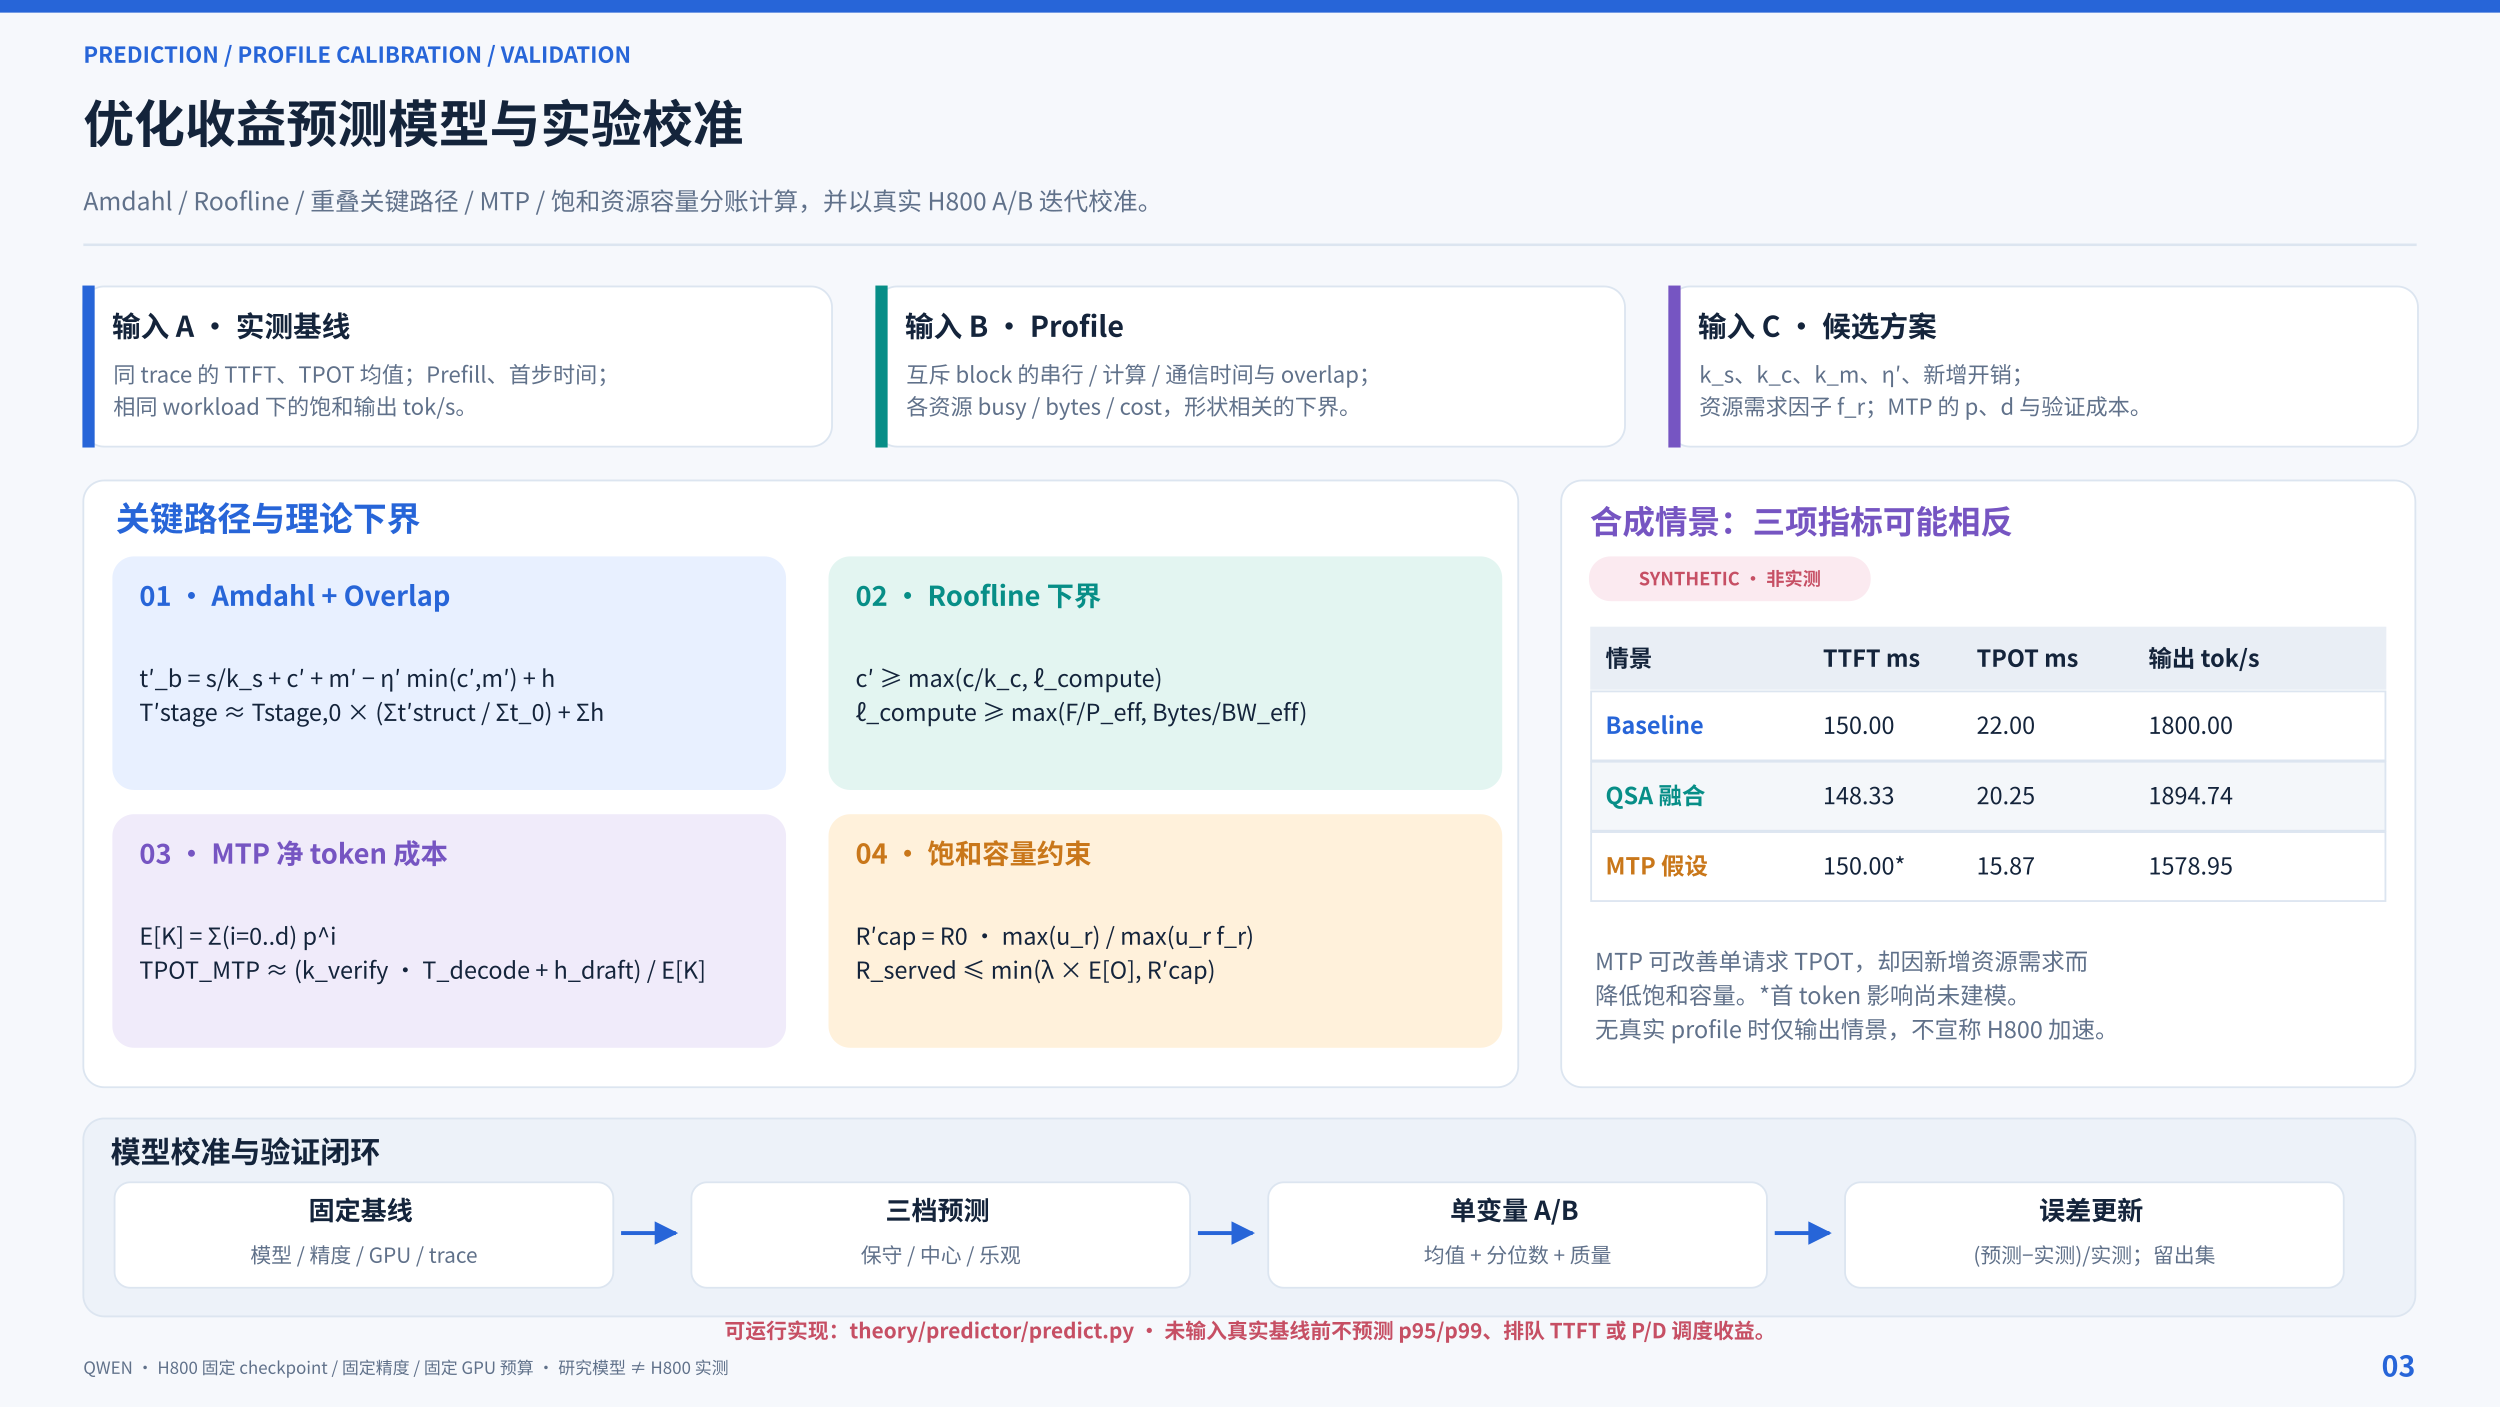
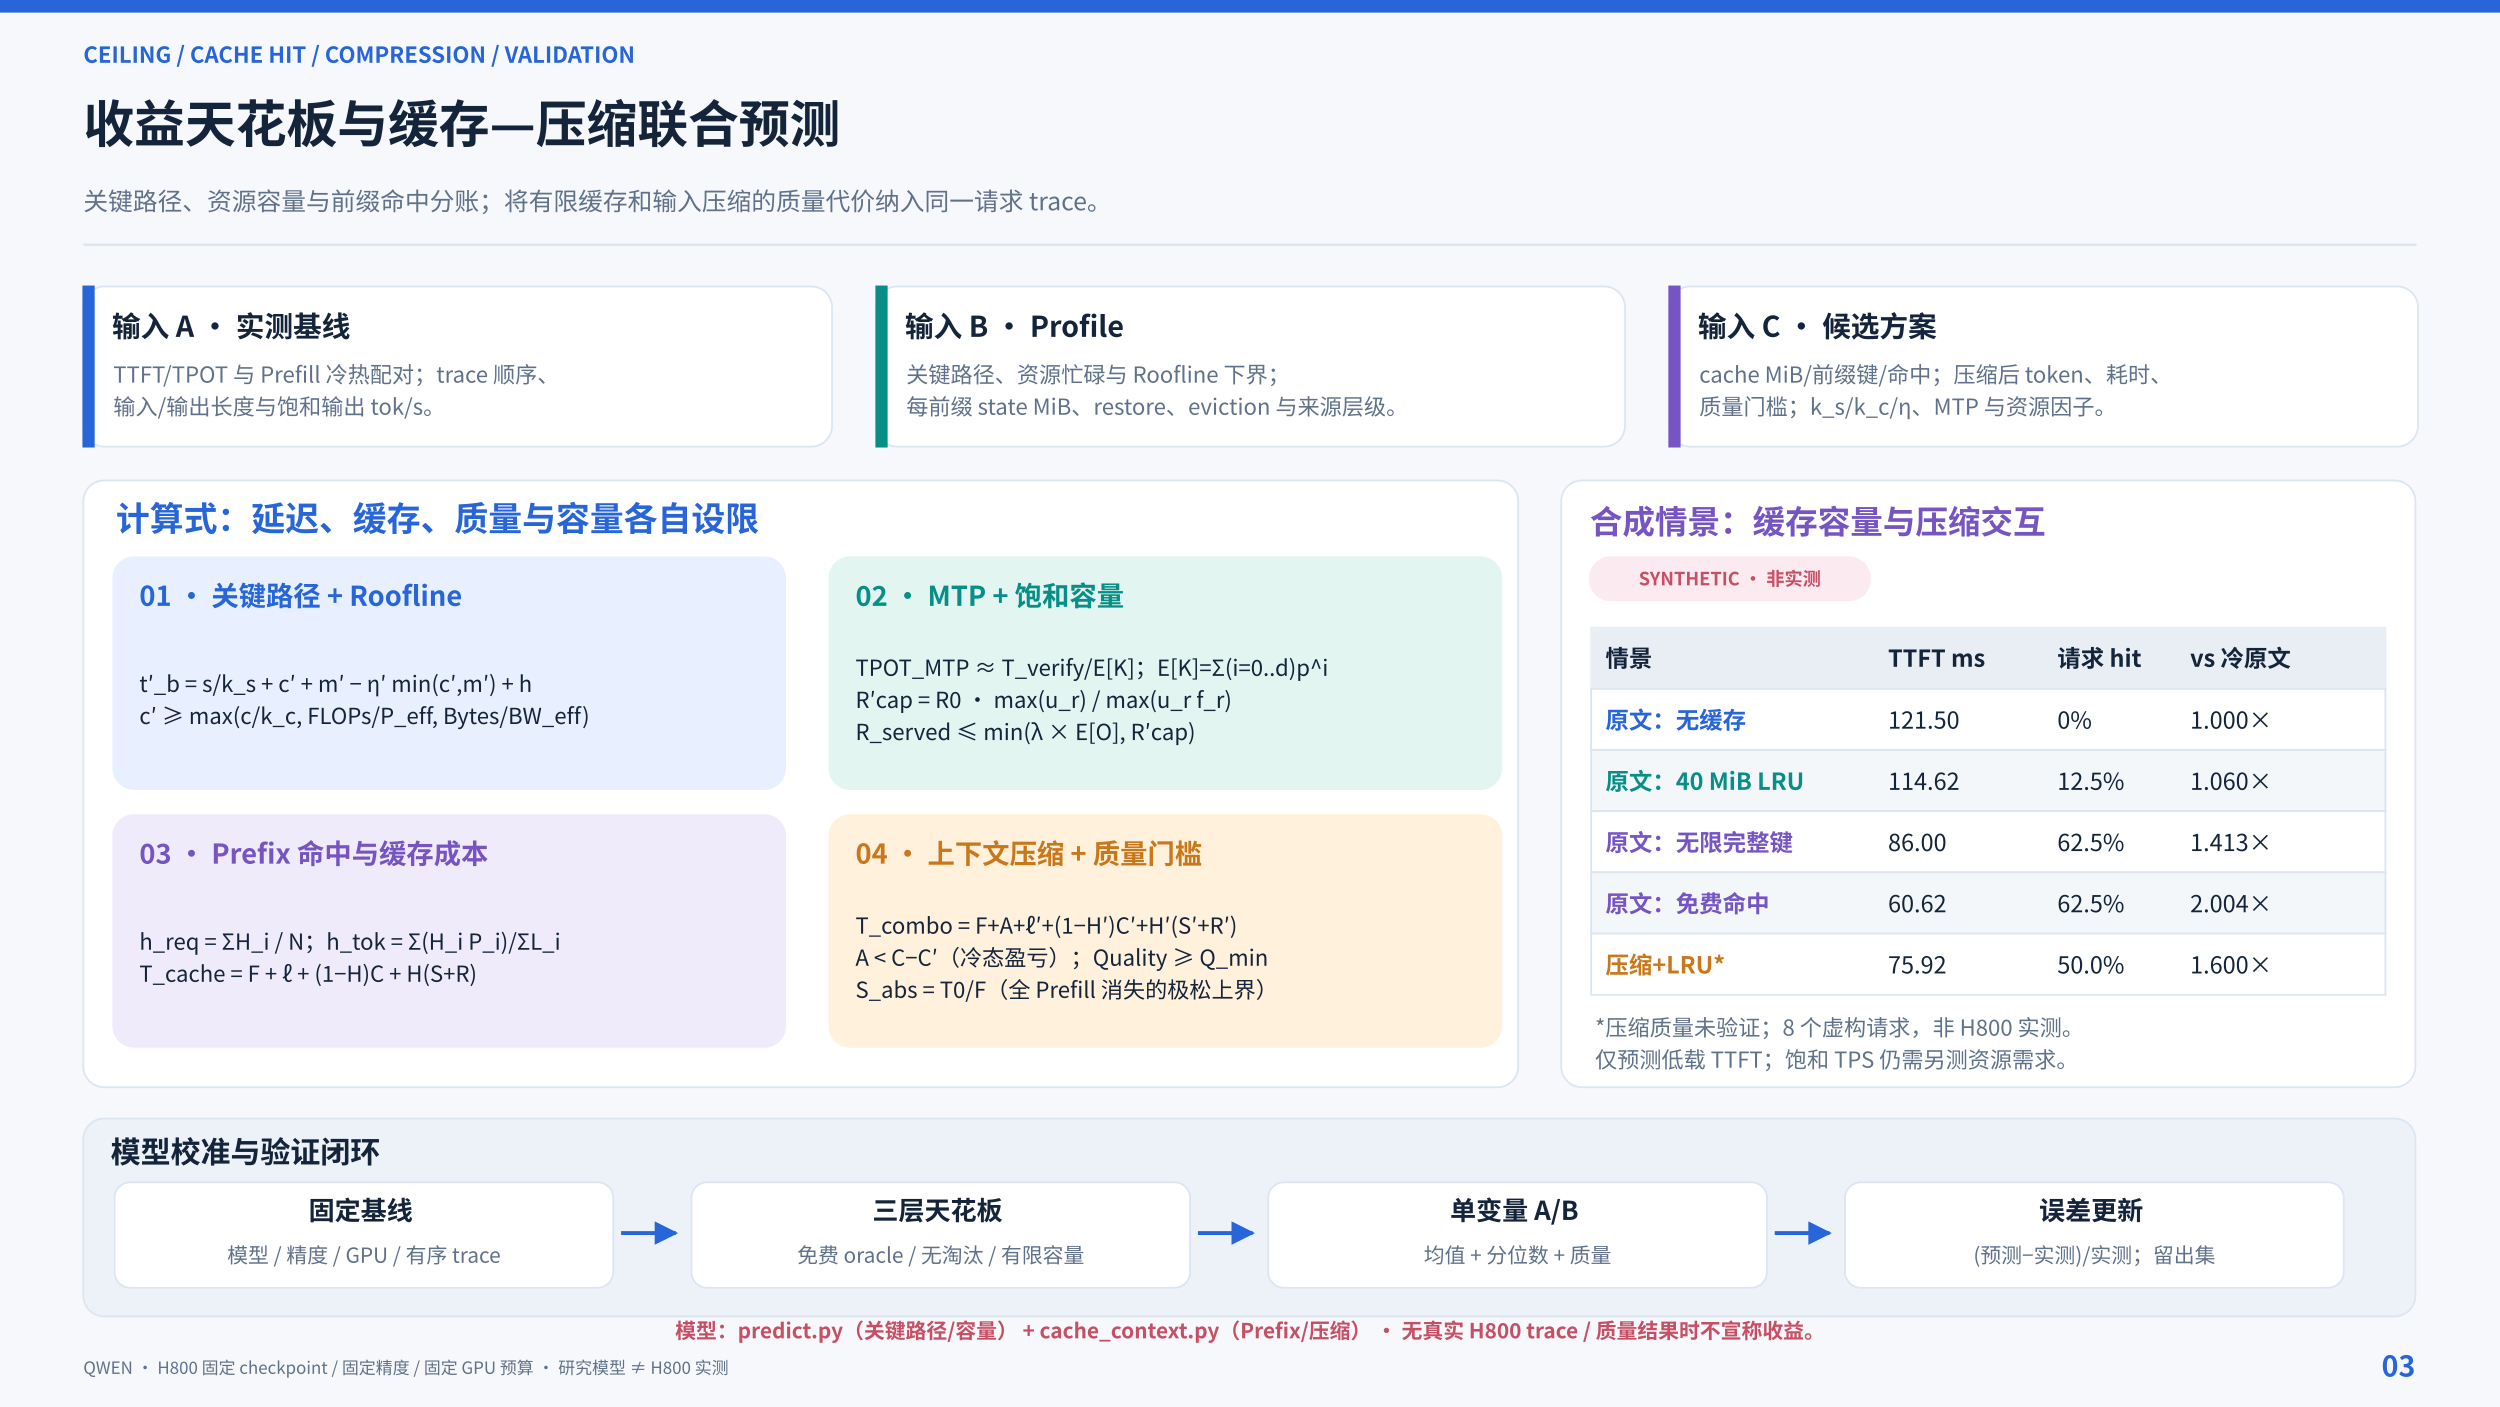
<svg xmlns="http://www.w3.org/2000/svg" width="1920" height="1080" viewBox="0 0 1920 1080" role="img" aria-label="03｜收益预测与实验校准">
  <defs>
    <marker id="arrow" viewBox="0 0 10 10" refX="9" refY="5" markerWidth="6" markerHeight="6" orient="auto-start-reverse">
      <path d="M 0 0 L 10 5 L 0 10 z" fill="context-stroke" />
    </marker>
  </defs>
  <rect x="0" y="0" width="1920" height="1080" rx="0" fill="#F6F8FC" stroke="#F6F8FC" stroke-width="1.4" />
  <rect x="0" y="0" width="1920" height="9" rx="0" fill="#2765D8" stroke="#2765D8" stroke-width="1.4" />
  <text x="64" y="48.215" text-anchor="start" font-family="Noto Sans CJK SC, PingFang SC, Microsoft YaHei, sans-serif" font-size="17" font-weight="700" fill="#2765D8">
-     <tspan x="64" dy="0">PREDICTION / PROFILE CALIBRATION / VALIDATION</tspan>
+     <tspan x="64" dy="0">CEILING / CACHE HIT / COMPRESSION / VALIDATION</tspan>
  </text>
  <text x="64" y="109.405" text-anchor="start" font-family="Noto Sans CJK SC, PingFang SC, Microsoft YaHei, sans-serif" font-size="39" font-weight="700" fill="#14243B">
-     <tspan x="64" dy="0">优化收益预测模型与实验校准</tspan>
+     <tspan x="64" dy="0">收益天花板与缓存—压缩联合预测</tspan>
  </text>
  <text x="64" y="161.505" text-anchor="start" font-family="Noto Sans CJK SC, PingFang SC, Microsoft YaHei, sans-serif" font-size="19" font-weight="400" fill="#60718A">
-     <tspan x="64" dy="0">Amdahl / Roofline / 重叠关键路径 / MTP / 饱和资源容量分账计算，并以真实 H800 A/B 迭代校准。</tspan>
+     <tspan x="64" dy="0">关键路径、资源容量与前缀命中分账；将有限缓存和输入压缩的质量代价纳入同一请求 trace。</tspan>
  </text>
  <line x1="64" y1="188" x2="1856" y2="188" stroke="#DCE5F0" stroke-width="2" />
  <text x="64" y="1055.135" text-anchor="start" font-family="Noto Sans CJK SC, PingFang SC, Microsoft YaHei, sans-serif" font-size="13" font-weight="400" fill="#60718A">
    <tspan x="64" dy="0">QWEN · H800    固定 checkpoint / 固定精度 / 固定 GPU 预算    ·    研究模型 ≠ H800 实测</tspan>
  </text>
  <text x="1855" y="1057.19" text-anchor="end" font-family="Noto Sans CJK SC, PingFang SC, Microsoft YaHei, sans-serif" font-size="22" font-weight="700" fill="#2765D8">
    <tspan x="1855" dy="0">03</tspan>
  </text>
  <rect x="64" y="220" width="575" height="123" rx="16" fill="#FFFFFF" stroke="#DCE5F0" stroke-width="1.4" />
  <rect x="64" y="220" width="8" height="123" rx="0" fill="#2765D8" stroke="#2765D8" stroke-width="1.4" />
  <text x="86" y="258.69" text-anchor="start" font-family="Noto Sans CJK SC, PingFang SC, Microsoft YaHei, sans-serif" font-size="22" font-weight="700" fill="#14243B">
    <tspan x="86" dy="0">输入 A · 实测基线</tspan>
  </text>
  <text x="87" y="293.89" text-anchor="start" font-family="Noto Sans CJK SC, PingFang SC, Microsoft YaHei, sans-serif" font-size="17" font-weight="400" fill="#60718A">
-     <tspan x="87" dy="0">同 trace 的 TTFT、TPOT 均值；Prefill、首步时间；</tspan>
-     <tspan x="87" dy="24.65">相同 workload 下的饱和输出 tok/s。</tspan>
+     <tspan x="87" dy="0">TTFT/TPOT 与 Prefill 冷热配对；trace 顺序、</tspan>
+     <tspan x="87" dy="24.65">输入/输出长度与饱和输出 tok/s。</tspan>
  </text>
  <rect x="673" y="220" width="575" height="123" rx="16" fill="#FFFFFF" stroke="#DCE5F0" stroke-width="1.4" />
  <rect x="673" y="220" width="8" height="123" rx="0" fill="#078E87" stroke="#078E87" stroke-width="1.4" />
  <text x="695" y="258.69" text-anchor="start" font-family="Noto Sans CJK SC, PingFang SC, Microsoft YaHei, sans-serif" font-size="22" font-weight="700" fill="#14243B">
    <tspan x="695" dy="0">输入 B · Profile</tspan>
  </text>
  <text x="696" y="293.89" text-anchor="start" font-family="Noto Sans CJK SC, PingFang SC, Microsoft YaHei, sans-serif" font-size="17" font-weight="400" fill="#60718A">
-     <tspan x="696" dy="0">互斥 block 的串行 / 计算 / 通信时间与 overlap；</tspan>
-     <tspan x="696" dy="24.65">各资源 busy / bytes / cost，形状相关的下界。</tspan>
+     <tspan x="696" dy="0">关键路径、资源忙碌与 Roofline 下界；</tspan>
+     <tspan x="696" dy="24.65">每前缀 state MiB、restore、eviction 与来源层级。</tspan>
  </text>
  <rect x="1282" y="220" width="575" height="123" rx="16" fill="#FFFFFF" stroke="#DCE5F0" stroke-width="1.4" />
  <rect x="1282" y="220" width="8" height="123" rx="0" fill="#7655C2" stroke="#7655C2" stroke-width="1.4" />
  <text x="1304" y="258.69" text-anchor="start" font-family="Noto Sans CJK SC, PingFang SC, Microsoft YaHei, sans-serif" font-size="22" font-weight="700" fill="#14243B">
    <tspan x="1304" dy="0">输入 C · 候选方案</tspan>
  </text>
  <text x="1305" y="293.89" text-anchor="start" font-family="Noto Sans CJK SC, PingFang SC, Microsoft YaHei, sans-serif" font-size="17" font-weight="400" fill="#60718A">
-     <tspan x="1305" dy="0">k_s、k_c、k_m、η′、新增开销；</tspan>
-     <tspan x="1305" dy="24.65">资源需求因子 f_r；MTP 的 p、d 与验证成本。</tspan>
+     <tspan x="1305" dy="0">cache MiB/前缀键/命中；压缩后 token、耗时、</tspan>
+     <tspan x="1305" dy="24.65">质量门槛；k_s/k_c/η、MTP 与资源因子。</tspan>
  </text>
  <rect x="64" y="369" width="1102" height="466" rx="16" fill="#FFFFFF" stroke="#DCE5F0" stroke-width="1.4" />
  <text x="89" y="407.77" text-anchor="start" font-family="Noto Sans CJK SC, PingFang SC, Microsoft YaHei, sans-serif" font-size="26" font-weight="700" fill="#2765D8">
-     <tspan x="89" dy="0">关键路径与理论下界</tspan>
+     <tspan x="89" dy="0">计算式：延迟、缓存、质量与容量各自设限</tspan>
  </text>
  <rect x="87" y="428" width="516" height="178" rx="16" fill="#E8F0FF" stroke="#E8F0FF" stroke-width="1.4" />
  <text x="107" y="465.295" text-anchor="start" font-family="Noto Sans CJK SC, PingFang SC, Microsoft YaHei, sans-serif" font-size="21" font-weight="700" fill="#2765D8">
-     <tspan x="107" dy="0">01  ·  Amdahl + Overlap</tspan>
-   </text>
-   <text x="107" y="527.56" text-anchor="start" font-family="Noto Sans CJK SC, PingFang SC, Microsoft YaHei, sans-serif" font-size="18" font-weight="400" fill="#14243B">
+     <tspan x="107" dy="0">01  ·  关键路径 + Roofline</tspan>
+   </text>
+   <text x="107" y="531.39" text-anchor="start" font-family="Noto Sans CJK SC, PingFang SC, Microsoft YaHei, sans-serif" font-size="17" font-weight="400" fill="#14243B">
    <tspan x="107" dy="0">t′_b = s/k_s + c′ + m′ − η′ min(c′,m′) + h</tspan>
-     <tspan x="107" dy="26.1">T′stage ≈ Tstage,0 × (Σt′struct / Σt_0) + Σh</tspan>
+     <tspan x="107" dy="24.65">c′ ≥ max(c/k_c, FLOPs/P_eff, Bytes/BW_eff)</tspan>
  </text>
  <rect x="637" y="428" width="516" height="178" rx="16" fill="#E3F5F1" stroke="#E3F5F1" stroke-width="1.4" />
  <text x="657" y="465.295" text-anchor="start" font-family="Noto Sans CJK SC, PingFang SC, Microsoft YaHei, sans-serif" font-size="21" font-weight="700" fill="#078E87">
-     <tspan x="657" dy="0">02  ·  Roofline 下界</tspan>
-   </text>
-   <text x="657" y="527.56" text-anchor="start" font-family="Noto Sans CJK SC, PingFang SC, Microsoft YaHei, sans-serif" font-size="18" font-weight="400" fill="#14243B">
-     <tspan x="657" dy="0">c′ ≥ max(c/k_c, ℓ_compute)</tspan>
-     <tspan x="657" dy="26.1">ℓ_compute ≥ max(F/P_eff, Bytes/BW_eff)</tspan>
+     <tspan x="657" dy="0">02  ·  MTP + 饱和容量</tspan>
+   </text>
+   <text x="657" y="519.065" text-anchor="start" font-family="Noto Sans CJK SC, PingFang SC, Microsoft YaHei, sans-serif" font-size="17" font-weight="400" fill="#14243B">
+     <tspan x="657" dy="0">TPOT_MTP ≈ T_verify/E[K]；E[K]=Σ(i=0..d)p^i</tspan>
+     <tspan x="657" dy="24.65">R′cap = R0 · max(u_r) / max(u_r f_r)</tspan>
+     <tspan x="657" dy="24.65">R_served ≤ min(λ × E[O], R′cap)</tspan>
  </text>
  <rect x="87" y="626" width="516" height="178" rx="16" fill="#F0EBFA" stroke="#F0EBFA" stroke-width="1.4" />
  <text x="107" y="663.295" text-anchor="start" font-family="Noto Sans CJK SC, PingFang SC, Microsoft YaHei, sans-serif" font-size="21" font-weight="700" fill="#7655C2">
-     <tspan x="107" dy="0">03  ·  MTP 净 token 成本</tspan>
-   </text>
-   <text x="107" y="725.56" text-anchor="start" font-family="Noto Sans CJK SC, PingFang SC, Microsoft YaHei, sans-serif" font-size="18" font-weight="400" fill="#14243B">
-     <tspan x="107" dy="0">E[K] = Σ(i=0..d) p^i</tspan>
-     <tspan x="107" dy="26.1">TPOT_MTP ≈ (k_verify · T_decode + h_draft) / E[K]</tspan>
+     <tspan x="107" dy="0">03  ·  Prefix 命中与缓存成本</tspan>
+   </text>
+   <text x="107" y="729.39" text-anchor="start" font-family="Noto Sans CJK SC, PingFang SC, Microsoft YaHei, sans-serif" font-size="17" font-weight="400" fill="#14243B">
+     <tspan x="107" dy="0">h_req = ΣH_i / N；h_tok = Σ(H_i P_i)/ΣL_i</tspan>
+     <tspan x="107" dy="24.65">T_cache = F + ℓ + (1−H)C + H(S+R)</tspan>
  </text>
  <rect x="637" y="626" width="516" height="178" rx="16" fill="#FFF1DB" stroke="#FFF1DB" stroke-width="1.4" />
  <text x="657" y="663.295" text-anchor="start" font-family="Noto Sans CJK SC, PingFang SC, Microsoft YaHei, sans-serif" font-size="21" font-weight="700" fill="#C9771A">
-     <tspan x="657" dy="0">04  ·  饱和容量约束</tspan>
-   </text>
-   <text x="657" y="725.56" text-anchor="start" font-family="Noto Sans CJK SC, PingFang SC, Microsoft YaHei, sans-serif" font-size="18" font-weight="400" fill="#14243B">
-     <tspan x="657" dy="0">R′cap = R0 · max(u_r) / max(u_r f_r)</tspan>
-     <tspan x="657" dy="26.1">R_served ≤ min(λ × E[O], R′cap)</tspan>
+     <tspan x="657" dy="0">04  ·  上下文压缩 + 质量门槛</tspan>
+   </text>
+   <text x="657" y="717.065" text-anchor="start" font-family="Noto Sans CJK SC, PingFang SC, Microsoft YaHei, sans-serif" font-size="17" font-weight="400" fill="#14243B">
+     <tspan x="657" dy="0">T_combo = F+A+ℓ′+(1−H′)C′+H′(S′+R′)</tspan>
+     <tspan x="657" dy="24.65">A &lt; C−C′（冷态盈亏）；Quality ≥ Q_min</tspan>
+     <tspan x="657" dy="24.65">S_abs = T0/F（全 Prefill 消失的极松上界）</tspan>
  </text>
  <rect x="1199" y="369" width="656" height="466" rx="16" fill="#FFFFFF" stroke="#DCE5F0" stroke-width="1.4" />
  <text x="1221" y="409.875" text-anchor="start" font-family="Noto Sans CJK SC, PingFang SC, Microsoft YaHei, sans-serif" font-size="25" font-weight="700" fill="#7655C2">
-     <tspan x="1221" dy="0">合成情景：三项指标可能相反</tspan>
+     <tspan x="1221" dy="0">合成情景：缓存容量与压缩交互</tspan>
  </text>
  <rect x="1221" y="428" width="215" height="33" rx="16" fill="#FBEAF0" stroke="#FBEAF0" stroke-width="1.4" />
  <text x="1328.5" y="449.53" text-anchor="middle" font-family="Noto Sans CJK SC, PingFang SC, Microsoft YaHei, sans-serif" font-size="14" font-weight="700" fill="#C64F64">
    <tspan x="1328.5" dy="0">SYNTHETIC · 非实测</tspan>
  </text>
  <rect x="1222" y="482" width="610" height="47" rx="0" fill="#E9EEF5" stroke="#E9EEF5" stroke-width="1.4" />
  <text x="1233" y="512.11" text-anchor="start" font-family="Noto Sans CJK SC, PingFang SC, Microsoft YaHei, sans-serif" font-size="18" font-weight="700" fill="#14243B">
    <tspan x="1233" dy="0">情景</tspan>
  </text>
-   <text x="1400" y="512.11" text-anchor="start" font-family="Noto Sans CJK SC, PingFang SC, Microsoft YaHei, sans-serif" font-size="18" font-weight="700" fill="#14243B">
-     <tspan x="1400" dy="0">TTFT ms</tspan>
-   </text>
-   <text x="1518" y="512.11" text-anchor="start" font-family="Noto Sans CJK SC, PingFang SC, Microsoft YaHei, sans-serif" font-size="18" font-weight="700" fill="#14243B">
-     <tspan x="1518" dy="0">TPOT ms</tspan>
-   </text>
-   <text x="1650" y="512.11" text-anchor="start" font-family="Noto Sans CJK SC, PingFang SC, Microsoft YaHei, sans-serif" font-size="18" font-weight="700" fill="#14243B">
-     <tspan x="1650" dy="0">输出 tok/s</tspan>
-   </text>
-   <rect x="1222" y="531" width="610" height="53" rx="0" fill="#FFFFFF" stroke="#DCE5F0" stroke-width="1.4" />
-   <text x="1233" y="563.61" text-anchor="start" font-family="Noto Sans CJK SC, PingFang SC, Microsoft YaHei, sans-serif" font-size="18" font-weight="700" fill="#2765D8">
-     <tspan x="1233" dy="0">Baseline</tspan>
-   </text>
-   <text x="1400" y="563.61" text-anchor="start" font-family="Noto Sans CJK SC, PingFang SC, Microsoft YaHei, sans-serif" font-size="18" font-weight="400" fill="#14243B">
-     <tspan x="1400" dy="0">150.00</tspan>
-   </text>
-   <text x="1518" y="563.61" text-anchor="start" font-family="Noto Sans CJK SC, PingFang SC, Microsoft YaHei, sans-serif" font-size="18" font-weight="400" fill="#14243B">
-     <tspan x="1518" dy="0">22.00</tspan>
-   </text>
-   <text x="1650" y="563.61" text-anchor="start" font-family="Noto Sans CJK SC, PingFang SC, Microsoft YaHei, sans-serif" font-size="18" font-weight="400" fill="#14243B">
-     <tspan x="1650" dy="0">1800.00</tspan>
-   </text>
-   <rect x="1222" y="585" width="610" height="53" rx="0" fill="#F4F7FA" stroke="#DCE5F0" stroke-width="1.4" />
-   <text x="1233" y="617.61" text-anchor="start" font-family="Noto Sans CJK SC, PingFang SC, Microsoft YaHei, sans-serif" font-size="18" font-weight="700" fill="#078E87">
-     <tspan x="1233" dy="0">QSA 融合</tspan>
-   </text>
-   <text x="1400" y="617.61" text-anchor="start" font-family="Noto Sans CJK SC, PingFang SC, Microsoft YaHei, sans-serif" font-size="18" font-weight="400" fill="#14243B">
-     <tspan x="1400" dy="0">148.33</tspan>
-   </text>
-   <text x="1518" y="617.61" text-anchor="start" font-family="Noto Sans CJK SC, PingFang SC, Microsoft YaHei, sans-serif" font-size="18" font-weight="400" fill="#14243B">
-     <tspan x="1518" dy="0">20.25</tspan>
-   </text>
-   <text x="1650" y="617.61" text-anchor="start" font-family="Noto Sans CJK SC, PingFang SC, Microsoft YaHei, sans-serif" font-size="18" font-weight="400" fill="#14243B">
-     <tspan x="1650" dy="0">1894.74</tspan>
-   </text>
-   <rect x="1222" y="639" width="610" height="53" rx="0" fill="#FFFFFF" stroke="#DCE5F0" stroke-width="1.4" />
-   <text x="1233" y="671.61" text-anchor="start" font-family="Noto Sans CJK SC, PingFang SC, Microsoft YaHei, sans-serif" font-size="18" font-weight="700" fill="#C9771A">
-     <tspan x="1233" dy="0">MTP 假设</tspan>
-   </text>
-   <text x="1400" y="671.61" text-anchor="start" font-family="Noto Sans CJK SC, PingFang SC, Microsoft YaHei, sans-serif" font-size="18" font-weight="400" fill="#14243B">
-     <tspan x="1400" dy="0">150.00*</tspan>
-   </text>
-   <text x="1518" y="671.61" text-anchor="start" font-family="Noto Sans CJK SC, PingFang SC, Microsoft YaHei, sans-serif" font-size="18" font-weight="400" fill="#14243B">
-     <tspan x="1518" dy="0">15.87</tspan>
-   </text>
-   <text x="1650" y="671.61" text-anchor="start" font-family="Noto Sans CJK SC, PingFang SC, Microsoft YaHei, sans-serif" font-size="18" font-weight="400" fill="#14243B">
-     <tspan x="1650" dy="0">1578.95</tspan>
-   </text>
-   <text x="1225" y="745.01" text-anchor="start" font-family="Noto Sans CJK SC, PingFang SC, Microsoft YaHei, sans-serif" font-size="18" font-weight="400" fill="#60718A">
-     <tspan x="1225" dy="0">MTP 可改善单请求 TPOT，却因新增资源需求而</tspan>
-     <tspan x="1225" dy="26.1">降低饱和容量。*首 token 影响尚未建模。</tspan>
-     <tspan x="1225" dy="26.1">无真实 profile 时仅输出情景，不宣称 H800 加速。</tspan>
+   <text x="1450" y="512.11" text-anchor="start" font-family="Noto Sans CJK SC, PingFang SC, Microsoft YaHei, sans-serif" font-size="18" font-weight="700" fill="#14243B">
+     <tspan x="1450" dy="0">TTFT ms</tspan>
+   </text>
+   <text x="1580" y="512.11" text-anchor="start" font-family="Noto Sans CJK SC, PingFang SC, Microsoft YaHei, sans-serif" font-size="18" font-weight="700" fill="#14243B">
+     <tspan x="1580" dy="0">请求 hit</tspan>
+   </text>
+   <text x="1682" y="512.11" text-anchor="start" font-family="Noto Sans CJK SC, PingFang SC, Microsoft YaHei, sans-serif" font-size="18" font-weight="700" fill="#14243B">
+     <tspan x="1682" dy="0">vs 冷原文</tspan>
+   </text>
+   <rect x="1222" y="529" width="610" height="47" rx="0" fill="#FFFFFF" stroke="#DCE5F0" stroke-width="1.4" />
+   <text x="1233" y="559.61" text-anchor="start" font-family="Noto Sans CJK SC, PingFang SC, Microsoft YaHei, sans-serif" font-size="18" font-weight="700" fill="#2765D8">
+     <tspan x="1233" dy="0">原文：无缓存</tspan>
+   </text>
+   <text x="1450" y="559.61" text-anchor="start" font-family="Noto Sans CJK SC, PingFang SC, Microsoft YaHei, sans-serif" font-size="18" font-weight="400" fill="#14243B">
+     <tspan x="1450" dy="0">121.50</tspan>
+   </text>
+   <text x="1580" y="559.61" text-anchor="start" font-family="Noto Sans CJK SC, PingFang SC, Microsoft YaHei, sans-serif" font-size="18" font-weight="400" fill="#14243B">
+     <tspan x="1580" dy="0">0%</tspan>
+   </text>
+   <text x="1682" y="559.61" text-anchor="start" font-family="Noto Sans CJK SC, PingFang SC, Microsoft YaHei, sans-serif" font-size="18" font-weight="400" fill="#14243B">
+     <tspan x="1682" dy="0">1.000×</tspan>
+   </text>
+   <rect x="1222" y="576" width="610" height="47" rx="0" fill="#F4F7FA" stroke="#DCE5F0" stroke-width="1.4" />
+   <text x="1233" y="606.61" text-anchor="start" font-family="Noto Sans CJK SC, PingFang SC, Microsoft YaHei, sans-serif" font-size="18" font-weight="700" fill="#078E87">
+     <tspan x="1233" dy="0">原文：40 MiB LRU</tspan>
+   </text>
+   <text x="1450" y="606.61" text-anchor="start" font-family="Noto Sans CJK SC, PingFang SC, Microsoft YaHei, sans-serif" font-size="18" font-weight="400" fill="#14243B">
+     <tspan x="1450" dy="0">114.62</tspan>
+   </text>
+   <text x="1580" y="606.61" text-anchor="start" font-family="Noto Sans CJK SC, PingFang SC, Microsoft YaHei, sans-serif" font-size="18" font-weight="400" fill="#14243B">
+     <tspan x="1580" dy="0">12.5%</tspan>
+   </text>
+   <text x="1682" y="606.61" text-anchor="start" font-family="Noto Sans CJK SC, PingFang SC, Microsoft YaHei, sans-serif" font-size="18" font-weight="400" fill="#14243B">
+     <tspan x="1682" dy="0">1.060×</tspan>
+   </text>
+   <rect x="1222" y="623" width="610" height="47" rx="0" fill="#FFFFFF" stroke="#DCE5F0" stroke-width="1.4" />
+   <text x="1233" y="653.61" text-anchor="start" font-family="Noto Sans CJK SC, PingFang SC, Microsoft YaHei, sans-serif" font-size="18" font-weight="700" fill="#7655C2">
+     <tspan x="1233" dy="0">原文：无限完整键</tspan>
+   </text>
+   <text x="1450" y="653.61" text-anchor="start" font-family="Noto Sans CJK SC, PingFang SC, Microsoft YaHei, sans-serif" font-size="18" font-weight="400" fill="#14243B">
+     <tspan x="1450" dy="0">86.00</tspan>
+   </text>
+   <text x="1580" y="653.61" text-anchor="start" font-family="Noto Sans CJK SC, PingFang SC, Microsoft YaHei, sans-serif" font-size="18" font-weight="400" fill="#14243B">
+     <tspan x="1580" dy="0">62.5%</tspan>
+   </text>
+   <text x="1682" y="653.61" text-anchor="start" font-family="Noto Sans CJK SC, PingFang SC, Microsoft YaHei, sans-serif" font-size="18" font-weight="400" fill="#14243B">
+     <tspan x="1682" dy="0">1.413×</tspan>
+   </text>
+   <rect x="1222" y="670" width="610" height="47" rx="0" fill="#F4F7FA" stroke="#DCE5F0" stroke-width="1.4" />
+   <text x="1233" y="700.61" text-anchor="start" font-family="Noto Sans CJK SC, PingFang SC, Microsoft YaHei, sans-serif" font-size="18" font-weight="700" fill="#7655C2">
+     <tspan x="1233" dy="0">原文：免费命中</tspan>
+   </text>
+   <text x="1450" y="700.61" text-anchor="start" font-family="Noto Sans CJK SC, PingFang SC, Microsoft YaHei, sans-serif" font-size="18" font-weight="400" fill="#14243B">
+     <tspan x="1450" dy="0">60.62</tspan>
+   </text>
+   <text x="1580" y="700.61" text-anchor="start" font-family="Noto Sans CJK SC, PingFang SC, Microsoft YaHei, sans-serif" font-size="18" font-weight="400" fill="#14243B">
+     <tspan x="1580" dy="0">62.5%</tspan>
+   </text>
+   <text x="1682" y="700.61" text-anchor="start" font-family="Noto Sans CJK SC, PingFang SC, Microsoft YaHei, sans-serif" font-size="18" font-weight="400" fill="#14243B">
+     <tspan x="1682" dy="0">2.004×</tspan>
+   </text>
+   <rect x="1222" y="717" width="610" height="47" rx="0" fill="#FFFFFF" stroke="#DCE5F0" stroke-width="1.4" />
+   <text x="1233" y="747.61" text-anchor="start" font-family="Noto Sans CJK SC, PingFang SC, Microsoft YaHei, sans-serif" font-size="18" font-weight="700" fill="#C9771A">
+     <tspan x="1233" dy="0">压缩+LRU*</tspan>
+   </text>
+   <text x="1450" y="747.61" text-anchor="start" font-family="Noto Sans CJK SC, PingFang SC, Microsoft YaHei, sans-serif" font-size="18" font-weight="400" fill="#14243B">
+     <tspan x="1450" dy="0">75.92</tspan>
+   </text>
+   <text x="1580" y="747.61" text-anchor="start" font-family="Noto Sans CJK SC, PingFang SC, Microsoft YaHei, sans-serif" font-size="18" font-weight="400" fill="#14243B">
+     <tspan x="1580" dy="0">50.0%</tspan>
+   </text>
+   <text x="1682" y="747.61" text-anchor="start" font-family="Noto Sans CJK SC, PingFang SC, Microsoft YaHei, sans-serif" font-size="18" font-weight="400" fill="#14243B">
+     <tspan x="1682" dy="0">1.600×</tspan>
+   </text>
+   <text x="1225" y="795.39" text-anchor="start" font-family="Noto Sans CJK SC, PingFang SC, Microsoft YaHei, sans-serif" font-size="17" font-weight="400" fill="#60718A">
+     <tspan x="1225" dy="0">*压缩质量未验证；8 个虚构请求，非 H800 实测。</tspan>
+     <tspan x="1225" dy="24.65">仅预测低载 TTFT；饱和 TPS 仍需另测资源需求。</tspan>
  </text>
  <rect x="64" y="859" width="1791" height="152" rx="16" fill="#EDF2F9" stroke="#DCE5F0" stroke-width="1.4" />
  <text x="85" y="893.085" text-anchor="start" font-family="Noto Sans CJK SC, PingFang SC, Microsoft YaHei, sans-serif" font-size="23" font-weight="700" fill="#14243B">
    <tspan x="85" dy="0">模型校准与验证闭环</tspan>
  </text>
  <rect x="88" y="908" width="383" height="81" rx="12" fill="#FFFFFF" stroke="#DCE5F0" stroke-width="1.4" />
  <text x="277" y="936.9" text-anchor="middle" font-family="Noto Sans CJK SC, PingFang SC, Microsoft YaHei, sans-serif" font-size="20" font-weight="700" fill="#14243B">
    <tspan x="277" dy="0">固定基线</tspan>
  </text>
  <text x="279.5" y="969.82" text-anchor="middle" font-family="Noto Sans CJK SC, PingFang SC, Microsoft YaHei, sans-serif" font-size="16" font-weight="400" fill="#60718A">
-     <tspan x="279.5" dy="0">模型 / 精度 / GPU / trace</tspan>
+     <tspan x="279.5" dy="0">模型 / 精度 / GPU / 有序 trace</tspan>
  </text>
  <line x1="477" y1="947" x2="519" y2="947" stroke="#2765D8" stroke-width="3" marker-end="url(#arrow)" />
  <rect x="531" y="908" width="383" height="81" rx="12" fill="#FFFFFF" stroke="#DCE5F0" stroke-width="1.4" />
  <text x="720" y="936.9" text-anchor="middle" font-family="Noto Sans CJK SC, PingFang SC, Microsoft YaHei, sans-serif" font-size="20" font-weight="700" fill="#14243B">
-     <tspan x="720" dy="0">三档预测</tspan>
+     <tspan x="720" dy="0">三层天花板</tspan>
  </text>
  <text x="722.5" y="969.82" text-anchor="middle" font-family="Noto Sans CJK SC, PingFang SC, Microsoft YaHei, sans-serif" font-size="16" font-weight="400" fill="#60718A">
-     <tspan x="722.5" dy="0">保守 / 中心 / 乐观</tspan>
+     <tspan x="722.5" dy="0">免费 oracle / 无淘汰 / 有限容量</tspan>
  </text>
  <line x1="920" y1="947" x2="962" y2="947" stroke="#2765D8" stroke-width="3" marker-end="url(#arrow)" />
  <rect x="974" y="908" width="383" height="81" rx="12" fill="#FFFFFF" stroke="#DCE5F0" stroke-width="1.4" />
  <text x="1163" y="936.9" text-anchor="middle" font-family="Noto Sans CJK SC, PingFang SC, Microsoft YaHei, sans-serif" font-size="20" font-weight="700" fill="#14243B">
    <tspan x="1163" dy="0">单变量 A/B</tspan>
  </text>
  <text x="1165.5" y="969.82" text-anchor="middle" font-family="Noto Sans CJK SC, PingFang SC, Microsoft YaHei, sans-serif" font-size="16" font-weight="400" fill="#60718A">
    <tspan x="1165.5" dy="0">均值 + 分位数 + 质量</tspan>
  </text>
  <line x1="1363" y1="947" x2="1405" y2="947" stroke="#2765D8" stroke-width="3" marker-end="url(#arrow)" />
  <rect x="1417" y="908" width="383" height="81" rx="12" fill="#FFFFFF" stroke="#DCE5F0" stroke-width="1.4" />
  <text x="1606" y="936.9" text-anchor="middle" font-family="Noto Sans CJK SC, PingFang SC, Microsoft YaHei, sans-serif" font-size="20" font-weight="700" fill="#14243B">
    <tspan x="1606" dy="0">误差更新</tspan>
  </text>
  <text x="1608.5" y="969.82" text-anchor="middle" font-family="Noto Sans CJK SC, PingFang SC, Microsoft YaHei, sans-serif" font-size="16" font-weight="400" fill="#60718A">
    <tspan x="1608.5" dy="0">(预测−实测)/实测；留出集</tspan>
  </text>
  <text x="960" y="1027.82" text-anchor="middle" font-family="Noto Sans CJK SC, PingFang SC, Microsoft YaHei, sans-serif" font-size="16" font-weight="700" fill="#C64F64">
-     <tspan x="960" dy="0">可运行实现：theory/predictor/predict.py    ·    未输入真实基线前不预测 p95/p99、排队 TTFT 或 P/D 调度收益。</tspan>
+     <tspan x="960" dy="0">模型：predict.py（关键路径/容量） + cache_context.py（Prefix/压缩）    ·    无真实 H800 trace / 质量结果时不宣称收益。</tspan>
  </text>
</svg>
